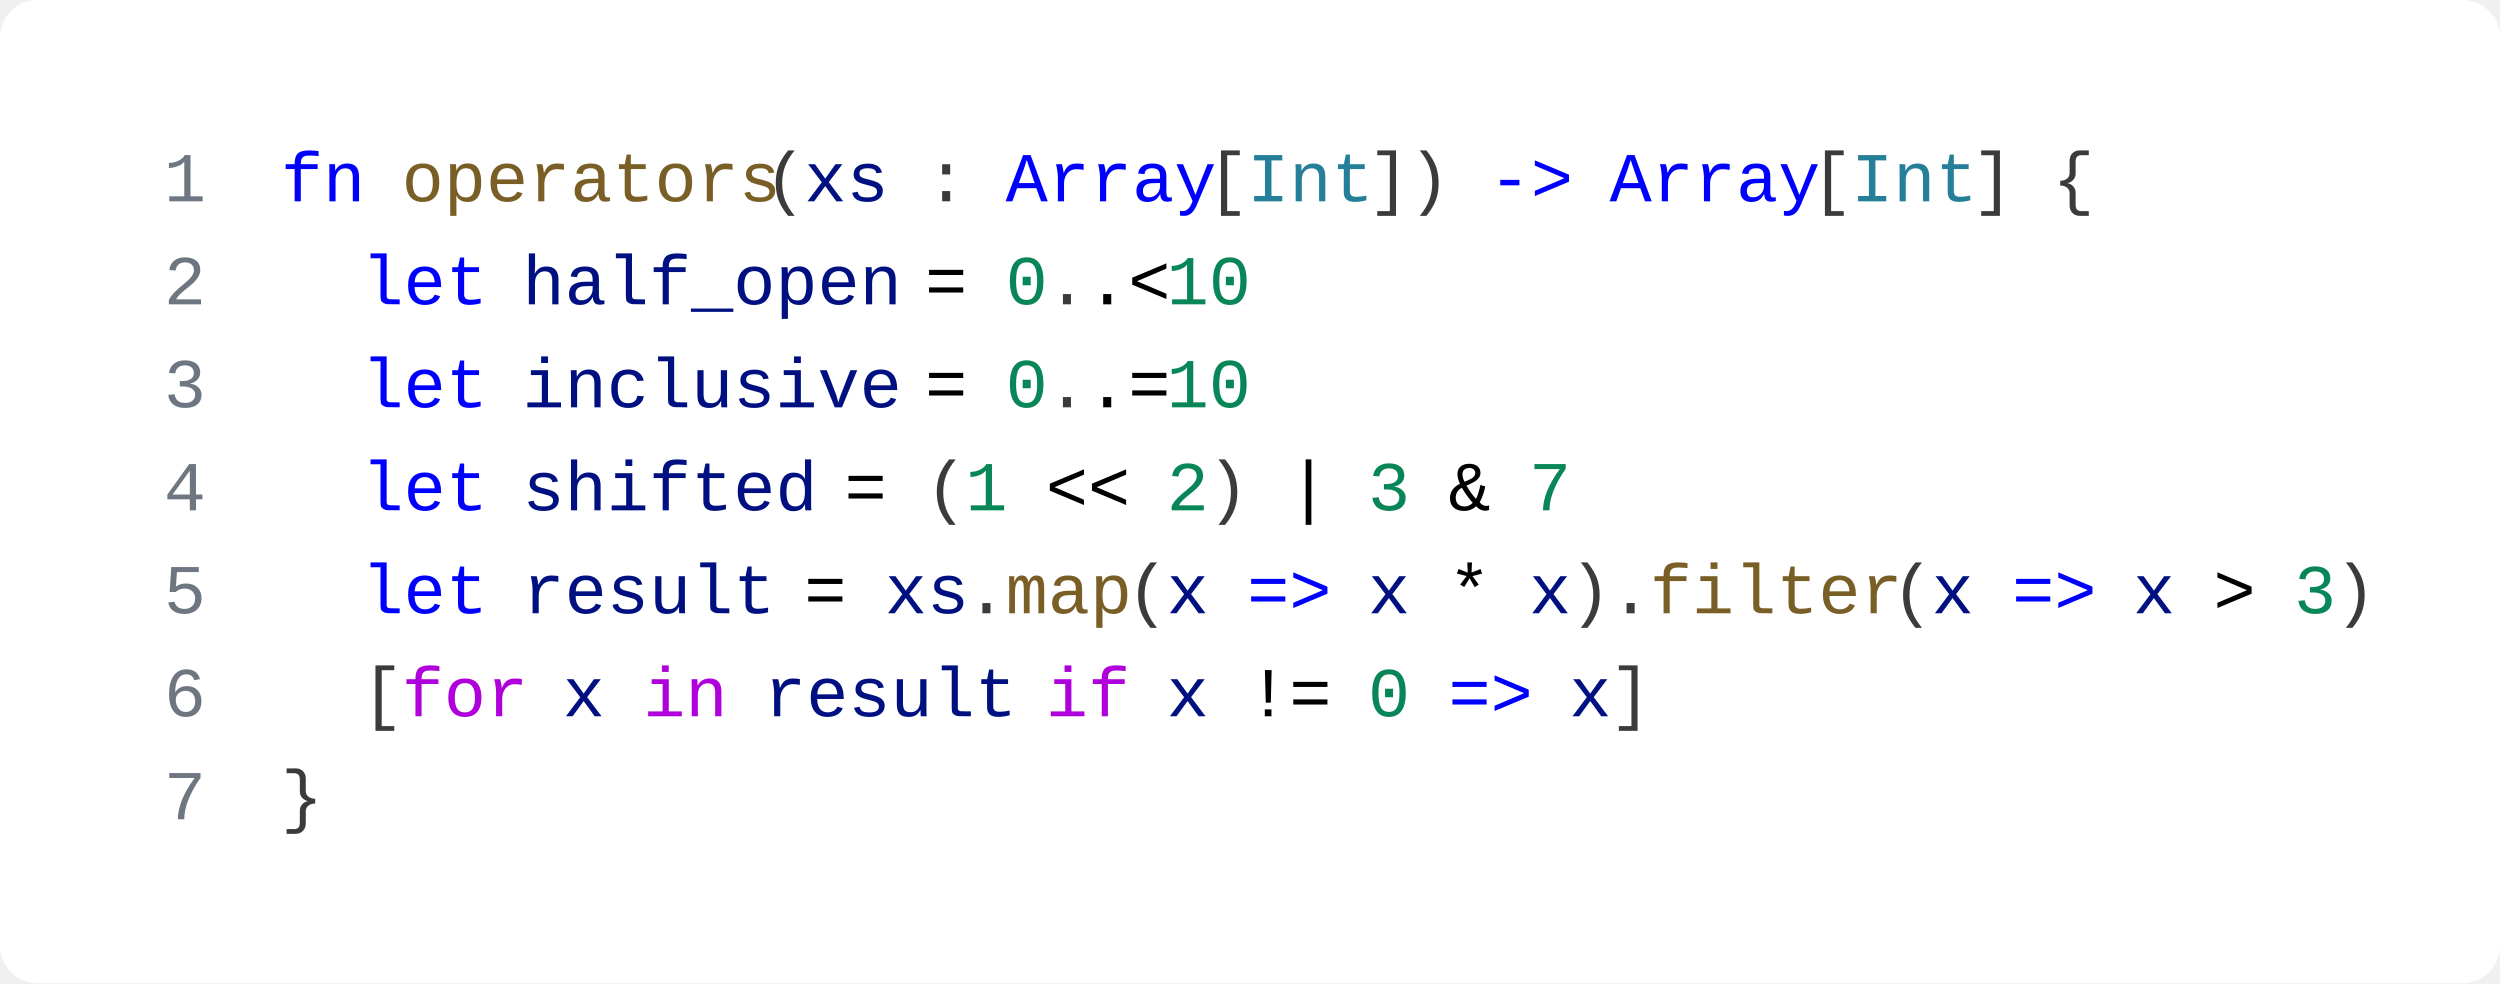
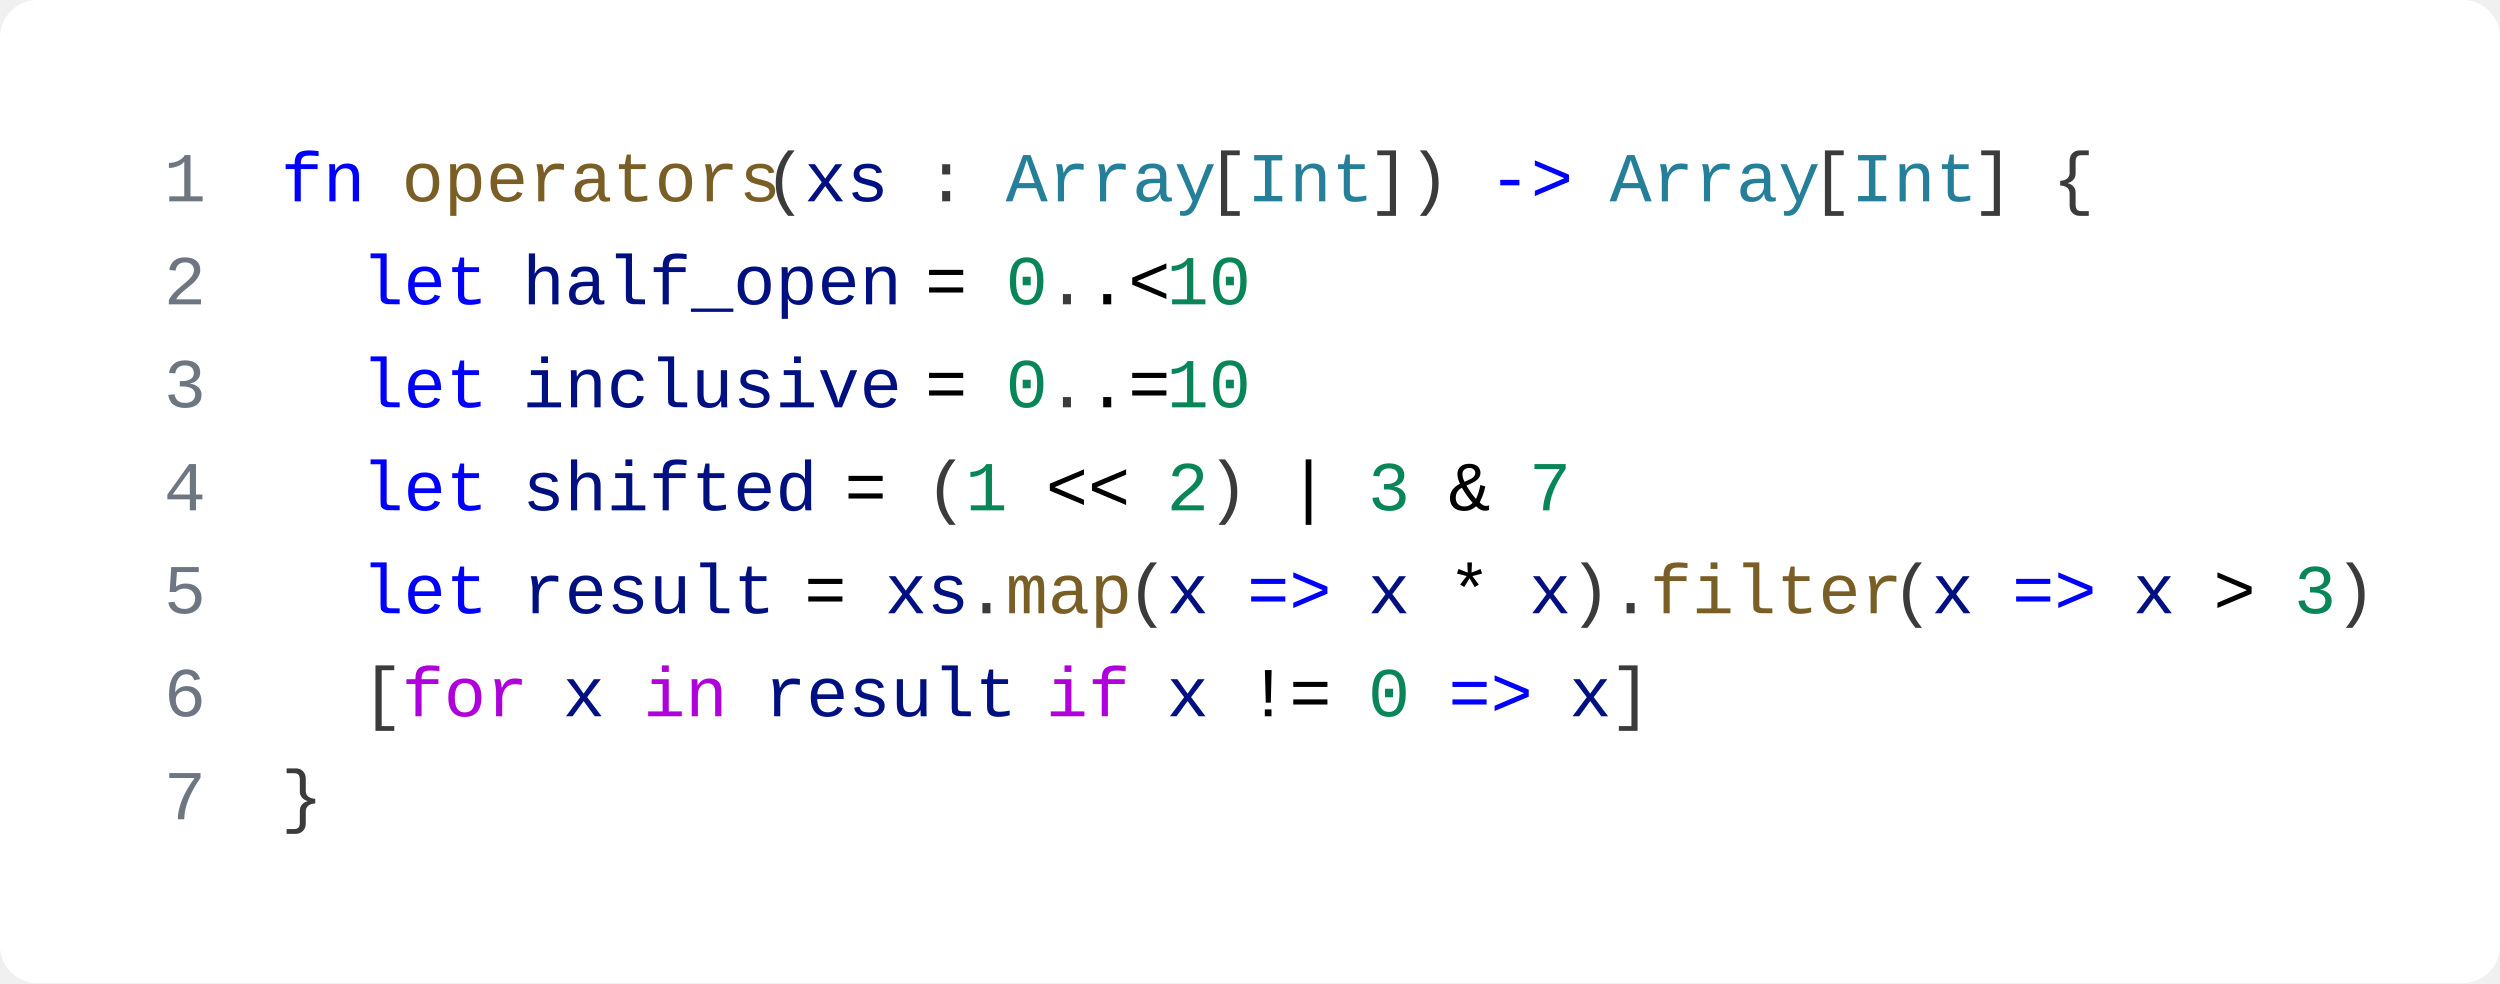
<svg xmlns="http://www.w3.org/2000/svg" width="534" height="210" viewBox="0 0 534 210">
  <rect width="100%" height="100%" rx="8" fill="#FFFFFF" />
  <g font-family="SFMono-Regular, Menlo, Monaco, Consolas, 'Liberation Mono', monospace" xml:space="preserve">
    <text x="26" y="43" fill="#6E7681" font-size="15"> 1</text>
    <text x="60.0" y="43" fill="#0000FF" font-size="15">fn</text>
    <text x="77.2" y="43" fill="#3B3B3B" font-size="15"> </text>
    <text x="85.8" y="43" fill="#795E26" font-size="15">operators</text>
    <text x="163.2" y="43" fill="#3B3B3B" font-size="15">(</text>
    <text x="171.8" y="43" fill="#001080" font-size="15">xs</text>
    <text x="189.0" y="43" fill="#3B3B3B" font-size="15"> </text>
    <text x="197.6" y="43" fill="#3B3B3B" font-size="15">:</text>
    <text x="206.2" y="43" fill="#3B3B3B" font-size="15"> </text>
-     <text x="214.8" y="43" fill="#0000FF" font-size="15">Array</text>
+     <text x="214.8" y="43" fill="#267F99" font-size="15">Array</text>
    <text x="257.8" y="43" fill="#3B3B3B" font-size="15">[</text>
    <text x="266.4" y="43" fill="#267F99" font-size="15">Int</text>
    <text x="292.2" y="43" fill="#3B3B3B" font-size="15">]</text>
    <text x="300.8" y="43" fill="#3B3B3B" font-size="15">)</text>
    <text x="309.4" y="43" fill="#3B3B3B" font-size="15"> </text>
    <text x="318.0" y="43" fill="#0000FF" font-size="15">-&gt;</text>
    <text x="335.2" y="43" fill="#3B3B3B" font-size="15"> </text>
-     <text x="343.8" y="43" fill="#0000FF" font-size="15">Array</text>
+     <text x="343.8" y="43" fill="#267F99" font-size="15">Array</text>
    <text x="386.8" y="43" fill="#3B3B3B" font-size="15">[</text>
    <text x="395.4" y="43" fill="#267F99" font-size="15">Int</text>
    <text x="421.2" y="43" fill="#3B3B3B" font-size="15">]</text>
    <text x="429.8" y="43" fill="#3B3B3B" font-size="15"> </text>
    <text x="438.4" y="43" fill="#3B3B3B" font-size="15">{</text>
    <text x="26" y="65" fill="#6E7681" font-size="15"> 2</text>
    <text x="60.0" y="65" fill="#3B3B3B" font-size="15">  </text>
    <text x="77.2" y="65" fill="#0000FF" font-size="15">let</text>
    <text x="103.0" y="65" fill="#3B3B3B" font-size="15"> </text>
    <text x="111.6" y="65" fill="#001080" font-size="15">half_open</text>
    <text x="189.0" y="65" fill="#3B3B3B" font-size="15"> </text>
    <text x="197.6" y="65" fill="#000000" font-size="15">=</text>
    <text x="206.2" y="65" fill="#3B3B3B" font-size="15"> </text>
    <text x="214.8" y="65" fill="#098658" font-size="15">0</text>
    <text x="223.4" y="65" fill="#3B3B3B" font-size="15">.</text>
    <text x="232.0" y="65" fill="#000000" font-size="15">.&lt;</text>
    <text x="249.2" y="65" fill="#098658" font-size="15">10</text>
    <text x="26" y="87" fill="#6E7681" font-size="15"> 3</text>
    <text x="60.0" y="87" fill="#3B3B3B" font-size="15">  </text>
    <text x="77.2" y="87" fill="#0000FF" font-size="15">let</text>
    <text x="103.0" y="87" fill="#3B3B3B" font-size="15"> </text>
    <text x="111.6" y="87" fill="#001080" font-size="15">inclusive</text>
    <text x="189.0" y="87" fill="#3B3B3B" font-size="15"> </text>
    <text x="197.6" y="87" fill="#000000" font-size="15">=</text>
    <text x="206.2" y="87" fill="#3B3B3B" font-size="15"> </text>
    <text x="214.8" y="87" fill="#098658" font-size="15">0</text>
    <text x="223.4" y="87" fill="#3B3B3B" font-size="15">.</text>
    <text x="232.0" y="87" fill="#000000" font-size="15">.=</text>
    <text x="249.2" y="87" fill="#098658" font-size="15">10</text>
    <text x="26" y="109" fill="#6E7681" font-size="15"> 4</text>
    <text x="60.0" y="109" fill="#3B3B3B" font-size="15">  </text>
    <text x="77.2" y="109" fill="#0000FF" font-size="15">let</text>
    <text x="103.0" y="109" fill="#3B3B3B" font-size="15"> </text>
    <text x="111.6" y="109" fill="#001080" font-size="15">shifted</text>
    <text x="171.8" y="109" fill="#3B3B3B" font-size="15"> </text>
    <text x="180.4" y="109" fill="#000000" font-size="15">=</text>
    <text x="189.0" y="109" fill="#3B3B3B" font-size="15"> </text>
    <text x="197.6" y="109" fill="#3B3B3B" font-size="15">(</text>
    <text x="206.2" y="109" fill="#098658" font-size="15">1</text>
    <text x="214.8" y="109" fill="#3B3B3B" font-size="15"> </text>
    <text x="223.4" y="109" fill="#000000" font-size="15">&lt;&lt;</text>
    <text x="240.6" y="109" fill="#3B3B3B" font-size="15"> </text>
    <text x="249.2" y="109" fill="#098658" font-size="15">2</text>
    <text x="257.8" y="109" fill="#3B3B3B" font-size="15">)</text>
    <text x="266.4" y="109" fill="#3B3B3B" font-size="15"> </text>
    <text x="275.0" y="109" fill="#000000" font-size="15">|</text>
    <text x="283.6" y="109" fill="#3B3B3B" font-size="15"> </text>
    <text x="292.2" y="109" fill="#098658" font-size="15">3</text>
    <text x="300.8" y="109" fill="#3B3B3B" font-size="15"> </text>
    <text x="309.4" y="109" fill="#000000" font-size="15">&amp;</text>
    <text x="318.0" y="109" fill="#3B3B3B" font-size="15"> </text>
    <text x="326.6" y="109" fill="#098658" font-size="15">7</text>
    <text x="26" y="131" fill="#6E7681" font-size="15"> 5</text>
    <text x="60.0" y="131" fill="#3B3B3B" font-size="15">  </text>
    <text x="77.2" y="131" fill="#0000FF" font-size="15">let</text>
    <text x="103.0" y="131" fill="#3B3B3B" font-size="15"> </text>
    <text x="111.6" y="131" fill="#001080" font-size="15">result</text>
    <text x="163.2" y="131" fill="#3B3B3B" font-size="15"> </text>
    <text x="171.8" y="131" fill="#000000" font-size="15">=</text>
    <text x="180.4" y="131" fill="#3B3B3B" font-size="15"> </text>
    <text x="189.0" y="131" fill="#001080" font-size="15">xs</text>
    <text x="206.2" y="131" fill="#3B3B3B" font-size="15">.</text>
    <text x="214.8" y="131" fill="#795E26" font-size="15">map</text>
    <text x="240.6" y="131" fill="#3B3B3B" font-size="15">(</text>
    <text x="249.2" y="131" fill="#001080" font-size="15">x</text>
    <text x="257.8" y="131" fill="#3B3B3B" font-size="15"> </text>
    <text x="266.4" y="131" fill="#0000FF" font-size="15">=&gt;</text>
    <text x="283.6" y="131" fill="#3B3B3B" font-size="15"> </text>
    <text x="292.2" y="131" fill="#001080" font-size="15">x</text>
    <text x="300.8" y="131" fill="#3B3B3B" font-size="15"> </text>
    <text x="309.4" y="131" fill="#000000" font-size="15">*</text>
    <text x="318.0" y="131" fill="#3B3B3B" font-size="15"> </text>
    <text x="326.6" y="131" fill="#001080" font-size="15">x</text>
    <text x="335.2" y="131" fill="#3B3B3B" font-size="15">)</text>
    <text x="343.8" y="131" fill="#3B3B3B" font-size="15">.</text>
    <text x="352.4" y="131" fill="#795E26" font-size="15">filter</text>
    <text x="404.0" y="131" fill="#3B3B3B" font-size="15">(</text>
    <text x="412.6" y="131" fill="#001080" font-size="15">x</text>
    <text x="421.2" y="131" fill="#3B3B3B" font-size="15"> </text>
    <text x="429.8" y="131" fill="#0000FF" font-size="15">=&gt;</text>
    <text x="447.0" y="131" fill="#3B3B3B" font-size="15"> </text>
    <text x="455.6" y="131" fill="#001080" font-size="15">x</text>
    <text x="464.2" y="131" fill="#3B3B3B" font-size="15"> </text>
    <text x="472.8" y="131" fill="#000000" font-size="15">&gt;</text>
    <text x="481.4" y="131" fill="#3B3B3B" font-size="15"> </text>
    <text x="490.0" y="131" fill="#098658" font-size="15">3</text>
    <text x="498.6" y="131" fill="#3B3B3B" font-size="15">)</text>
    <text x="26" y="153" fill="#6E7681" font-size="15"> 6</text>
    <text x="60.0" y="153" fill="#3B3B3B" font-size="15">  </text>
    <text x="77.2" y="153" fill="#3B3B3B" font-size="15">[</text>
    <text x="85.8" y="153" fill="#AF00DB" font-size="15">for</text>
    <text x="111.6" y="153" fill="#3B3B3B" font-size="15"> </text>
    <text x="120.2" y="153" fill="#001080" font-size="15">x</text>
    <text x="128.8" y="153" fill="#3B3B3B" font-size="15"> </text>
    <text x="137.4" y="153" fill="#AF00DB" font-size="15">in</text>
    <text x="154.6" y="153" fill="#3B3B3B" font-size="15"> </text>
    <text x="163.2" y="153" fill="#001080" font-size="15">result</text>
    <text x="214.8" y="153" fill="#3B3B3B" font-size="15"> </text>
    <text x="223.4" y="153" fill="#AF00DB" font-size="15">if</text>
    <text x="240.6" y="153" fill="#3B3B3B" font-size="15"> </text>
    <text x="249.2" y="153" fill="#001080" font-size="15">x</text>
    <text x="257.8" y="153" fill="#3B3B3B" font-size="15"> </text>
    <text x="266.4" y="153" fill="#000000" font-size="15">!=</text>
    <text x="283.6" y="153" fill="#3B3B3B" font-size="15"> </text>
    <text x="292.2" y="153" fill="#098658" font-size="15">0</text>
    <text x="300.8" y="153" fill="#3B3B3B" font-size="15"> </text>
    <text x="309.4" y="153" fill="#0000FF" font-size="15">=&gt;</text>
    <text x="326.6" y="153" fill="#3B3B3B" font-size="15"> </text>
    <text x="335.2" y="153" fill="#001080" font-size="15">x</text>
    <text x="343.8" y="153" fill="#3B3B3B" font-size="15">]</text>
    <text x="26" y="175" fill="#6E7681" font-size="15"> 7</text>
    <text x="60.0" y="175" fill="#3B3B3B" font-size="15">}</text>
  </g>
</svg>
